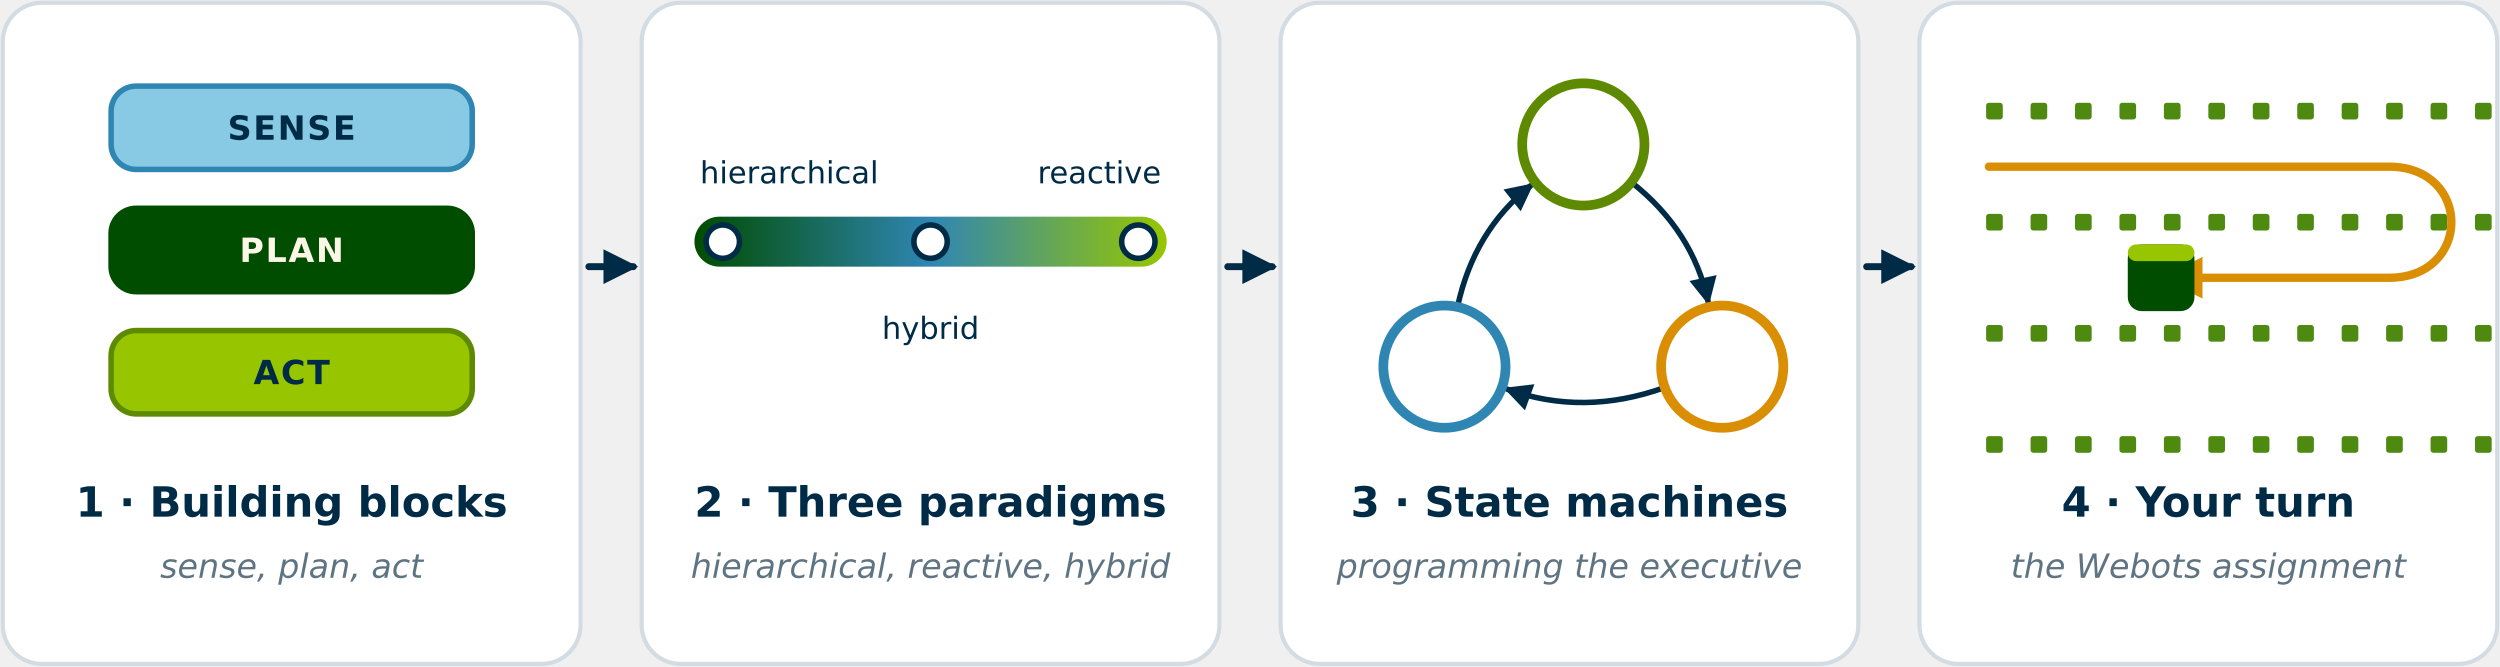
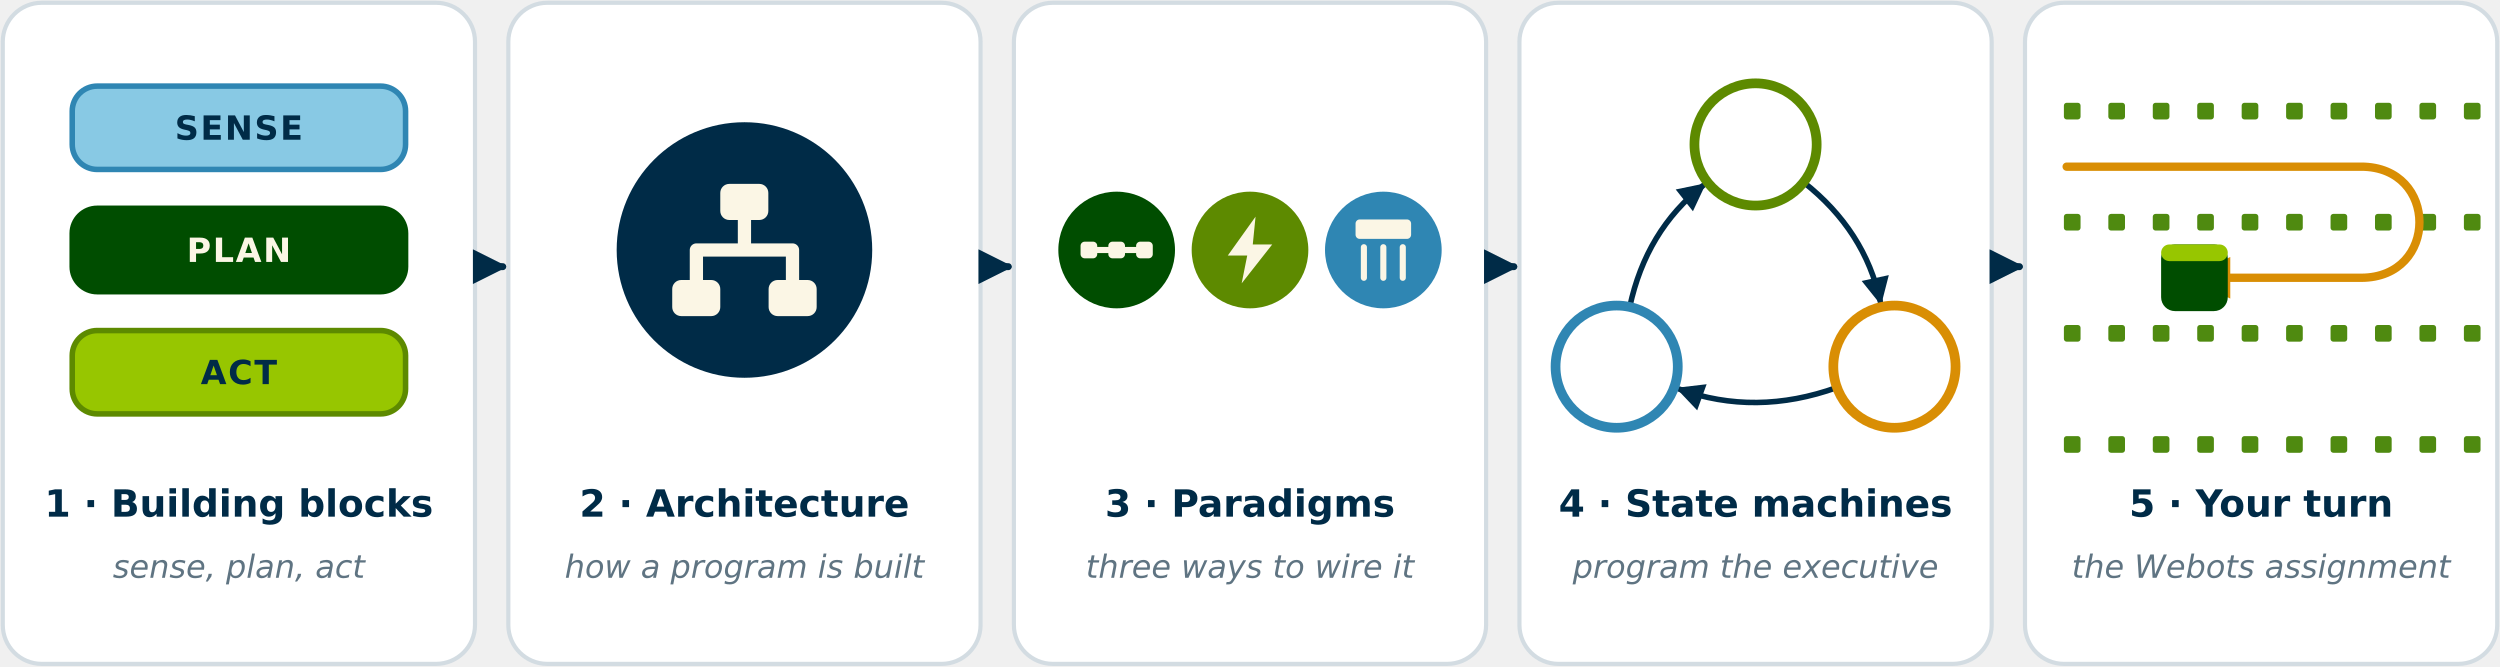
<svg xmlns="http://www.w3.org/2000/svg" width="900" height="240" viewBox="0 0 900 240">
  <defs>
    <marker id="m-navy" viewBox="0 0 10 10" refX="8.6" refY="5" markerWidth="5" markerHeight="5" orient="auto-start-reverse">
      <path d="M0,0L10,5L0,10z" fill="#002b47" />
    </marker>
    <marker id="m-green" viewBox="0 0 10 10" refX="8.6" refY="5" markerWidth="5" markerHeight="5" orient="auto-start-reverse">
      <path d="M0,0L10,5L0,10z" fill="#004d00" />
    </marker>
    <marker id="m-lime" viewBox="0 0 10 10" refX="8.6" refY="5" markerWidth="5" markerHeight="5" orient="auto-start-reverse">
      <path d="M0,0L10,5L0,10z" fill="#5d8a00" />
    </marker>
    <marker id="m-red" viewBox="0 0 10 10" refX="8.6" refY="5" markerWidth="5" markerHeight="5" orient="auto-start-reverse">
      <path d="M0,0L10,5L0,10z" fill="#b3261e" />
    </marker>
    <marker id="m-amber" viewBox="0 0 10 10" refX="8.6" refY="5" markerWidth="5" markerHeight="5" orient="auto-start-reverse">
      <path d="M0,0L10,5L0,10z" fill="#d98e04" />
    </marker>
    <marker id="m-muted" viewBox="0 0 10 10" refX="8.6" refY="5" markerWidth="5" markerHeight="5" orient="auto-start-reverse">
      <path d="M0,0L10,5L0,10z" fill="#5f7482" />
    </marker>
    <marker id="m-sky" viewBox="0 0 10 10" refX="8.6" refY="5" markerWidth="5" markerHeight="5" orient="auto-start-reverse">
      <path d="M0,0L10,5L0,10z" fill="#2f86b3" />
    </marker>
    <marker id="m-cream" viewBox="0 0 10 10" refX="8.6" refY="5" markerWidth="5" markerHeight="5" orient="auto-start-reverse">
      <path d="M0,0L10,5L0,10z" fill="#fbf6e5" />
    </marker>
    <marker id="m-limeb" viewBox="0 0 10 10" refX="8.6" refY="5" markerWidth="5" markerHeight="5" orient="auto-start-reverse">
      <path d="M0,0L10,5L0,10z" fill="#97c600" />
    </marker>
    <marker id="m-faint" viewBox="0 0 10 10" refX="8.6" refY="5" markerWidth="5" markerHeight="5" orient="auto-start-reverse">
      <path d="M0,0L10,5L0,10z" fill="#a9b7c0" />
    </marker>
-     <linearGradient id="road" x1="0" x2="1">
-       <stop offset="0" stop-color="#004d00" />
-       <stop offset="0.5" stop-color="#2f86b3" />
-       <stop offset="1" stop-color="#97c600" />
-     </linearGradient>
  </defs>
  <g font-family="Verdana, 'DejaVu Sans', Arial, sans-serif" fill="#002b47">
-     <rect x="1.0" y="1.0" width="208.0" height="238.0" rx="14" fill="#ffffff" stroke="#d3dce2" stroke-width="1.5" />
-     <text x="105.0" y="186.0" font-size="15" text-anchor="middle" fill="#002b47" font-weight="bold">1 · Building blocks</text>
-     <text x="105.0" y="208.0" font-size="12" text-anchor="middle" fill="#5f7482" font-style="italic">sense, plan, act</text>
-     <path d="M212,96 L228,96" fill="none" stroke="#002b47" stroke-width="2.5" stroke-linecap="round" stroke-linejoin="round" marker-end="url(#m-navy)" />
-     <rect x="231.0" y="1.0" width="208.0" height="238.0" rx="14" fill="#ffffff" stroke="#d3dce2" stroke-width="1.5" />
-     <text x="335.0" y="186.0" font-size="15" text-anchor="middle" fill="#002b47" font-weight="bold">2 · Three paradigms</text>
-     <text x="335.0" y="208.0" font-size="12" text-anchor="middle" fill="#5f7482" font-style="italic">hierarchical, reactive, hybrid</text>
-     <path d="M442,96 L458,96" fill="none" stroke="#002b47" stroke-width="2.5" stroke-linecap="round" stroke-linejoin="round" marker-end="url(#m-navy)" />
-     <rect x="461.0" y="1.0" width="208.0" height="238.0" rx="14" fill="#ffffff" stroke="#d3dce2" stroke-width="1.5" />
-     <text x="565.0" y="186.0" font-size="15" text-anchor="middle" fill="#002b47" font-weight="bold">3 · State machines</text>
-     <text x="565.0" y="208.0" font-size="12" text-anchor="middle" fill="#5f7482" font-style="italic">programming the executive</text>
-     <path d="M672,96 L688,96" fill="none" stroke="#002b47" stroke-width="2.5" stroke-linecap="round" stroke-linejoin="round" marker-end="url(#m-navy)" />
-     <rect x="691.0" y="1.0" width="208.0" height="238.0" rx="14" fill="#ffffff" stroke="#d3dce2" stroke-width="1.5" />
-     <text x="795.0" y="186.0" font-size="15" text-anchor="middle" fill="#002b47" font-weight="bold">4 · Your turn</text>
-     <text x="795.0" y="208.0" font-size="12" text-anchor="middle" fill="#5f7482" font-style="italic">the Webots assignment</text>
-     <rect x="40.0" y="31.0" width="130.0" height="30.0" rx="9" fill="#88c9e4" stroke="#2f86b3" stroke-width="2" />
-     <text x="105.0" y="50.3" font-size="12" text-anchor="middle" fill="#002b47" font-weight="bold" letter-spacing="0.05em">SENSE</text>
-     <rect x="40.0" y="75.0" width="130.0" height="30.0" rx="9" fill="#004d00" stroke="#004d00" stroke-width="2" />
-     <text x="105.0" y="94.3" font-size="12" text-anchor="middle" fill="#fbf6e5" font-weight="bold" letter-spacing="0.05em">PLAN</text>
-     <rect x="40.0" y="119.0" width="130.0" height="30.0" rx="9" fill="#97c600" stroke="#5d8a00" stroke-width="2" />
-     <text x="105.0" y="138.3" font-size="12" text-anchor="middle" fill="#002b47" font-weight="bold" letter-spacing="0.05em">ACT</text>
-     <rect x="250.0" y="78.0" width="170.0" height="18.0" rx="9" fill="url(#road)" />
-     <circle cx="260.2" cy="87.0" r="6.0" fill="#ffffff" stroke="#002b47" stroke-width="2" />
-     <text x="252.0" y="66.0" font-size="11" text-anchor="start" fill="#002b47">hierarchical</text>
-     <circle cx="335.0" cy="87.0" r="6.0" fill="#ffffff" stroke="#002b47" stroke-width="2" />
-     <text x="335.0" y="122.0" font-size="11" text-anchor="middle" fill="#002b47">hybrid</text>
-     <circle cx="409.8" cy="87.0" r="6.0" fill="#ffffff" stroke="#002b47" stroke-width="2" />
-     <text x="418.0" y="66.0" font-size="11" text-anchor="end" fill="#002b47">reactive</text>
-     <path d="M587.3,65.6 Q609.4,83.0 614.9,108.5" fill="none" stroke="#002b47" stroke-width="2" stroke-linecap="round" stroke-linejoin="round" marker-end="url(#m-navy)" />
-     <path d="M599.3,139.5 Q570.0,150.0 542.6,140.1" fill="none" stroke="#002b47" stroke-width="2" stroke-linecap="round" stroke-linejoin="round" marker-end="url(#m-navy)" />
-     <path d="M524.7,110.5 Q530.6,83.0 551.1,66.8" fill="none" stroke="#002b47" stroke-width="2" stroke-linecap="round" stroke-linejoin="round" marker-end="url(#m-navy)" />
-     <circle cx="570.0" cy="52.0" r="22.0" fill="#ffffff" stroke="#5d8a00" stroke-width="3.5" />
-     <circle cx="620.0" cy="132.0" r="22.0" fill="#ffffff" stroke="#d98e04" stroke-width="3.5" />
-     <circle cx="520.0" cy="132.0" r="22.0" fill="#ffffff" stroke="#2f86b3" stroke-width="3.5" />
-     <rect x="715.0" y="37.0" width="6.0" height="6.0" rx="1" fill="#4f8a10" />
-     <rect x="731.0" y="37.0" width="6.0" height="6.0" rx="1" fill="#4f8a10" />
-     <rect x="747.0" y="37.0" width="6.0" height="6.0" rx="1" fill="#4f8a10" />
-     <rect x="763.0" y="37.0" width="6.0" height="6.0" rx="1" fill="#4f8a10" />
-     <rect x="779.0" y="37.0" width="6.0" height="6.0" rx="1" fill="#4f8a10" />
-     <rect x="795.0" y="37.0" width="6.0" height="6.0" rx="1" fill="#4f8a10" />
-     <rect x="811.0" y="37.0" width="6.0" height="6.0" rx="1" fill="#4f8a10" />
-     <rect x="827.0" y="37.0" width="6.0" height="6.0" rx="1" fill="#4f8a10" />
-     <rect x="843.0" y="37.0" width="6.0" height="6.0" rx="1" fill="#4f8a10" />
-     <rect x="859.0" y="37.0" width="6.0" height="6.0" rx="1" fill="#4f8a10" />
-     <rect x="875.0" y="37.0" width="6.0" height="6.0" rx="1" fill="#4f8a10" />
-     <rect x="891.0" y="37.0" width="6.0" height="6.0" rx="1" fill="#4f8a10" />
-     <rect x="715.0" y="77.0" width="6.0" height="6.0" rx="1" fill="#4f8a10" />
-     <rect x="731.0" y="77.0" width="6.0" height="6.0" rx="1" fill="#4f8a10" />
-     <rect x="747.0" y="77.0" width="6.0" height="6.0" rx="1" fill="#4f8a10" />
-     <rect x="763.0" y="77.0" width="6.0" height="6.0" rx="1" fill="#4f8a10" />
-     <rect x="779.0" y="77.0" width="6.0" height="6.0" rx="1" fill="#4f8a10" />
-     <rect x="795.0" y="77.0" width="6.0" height="6.0" rx="1" fill="#4f8a10" />
-     <rect x="811.0" y="77.0" width="6.0" height="6.0" rx="1" fill="#4f8a10" />
-     <rect x="827.0" y="77.0" width="6.0" height="6.0" rx="1" fill="#4f8a10" />
-     <rect x="843.0" y="77.0" width="6.0" height="6.0" rx="1" fill="#4f8a10" />
-     <rect x="859.0" y="77.0" width="6.0" height="6.0" rx="1" fill="#4f8a10" />
-     <rect x="875.0" y="77.0" width="6.0" height="6.0" rx="1" fill="#4f8a10" />
-     <rect x="891.0" y="77.0" width="6.0" height="6.0" rx="1" fill="#4f8a10" />
-     <rect x="715.0" y="117.0" width="6.0" height="6.0" rx="1" fill="#4f8a10" />
-     <rect x="731.0" y="117.0" width="6.0" height="6.0" rx="1" fill="#4f8a10" />
-     <rect x="747.0" y="117.0" width="6.0" height="6.0" rx="1" fill="#4f8a10" />
-     <rect x="763.0" y="117.0" width="6.0" height="6.0" rx="1" fill="#4f8a10" />
-     <rect x="779.0" y="117.0" width="6.0" height="6.0" rx="1" fill="#4f8a10" />
-     <rect x="795.0" y="117.0" width="6.0" height="6.0" rx="1" fill="#4f8a10" />
-     <rect x="811.0" y="117.0" width="6.0" height="6.0" rx="1" fill="#4f8a10" />
-     <rect x="827.0" y="117.0" width="6.0" height="6.0" rx="1" fill="#4f8a10" />
-     <rect x="843.0" y="117.0" width="6.0" height="6.0" rx="1" fill="#4f8a10" />
-     <rect x="859.0" y="117.0" width="6.0" height="6.0" rx="1" fill="#4f8a10" />
-     <rect x="875.0" y="117.0" width="6.0" height="6.0" rx="1" fill="#4f8a10" />
-     <rect x="891.0" y="117.0" width="6.0" height="6.0" rx="1" fill="#4f8a10" />
-     <rect x="715.0" y="157.0" width="6.0" height="6.0" rx="1" fill="#4f8a10" />
-     <rect x="731.0" y="157.0" width="6.0" height="6.0" rx="1" fill="#4f8a10" />
-     <rect x="747.0" y="157.0" width="6.0" height="6.0" rx="1" fill="#4f8a10" />
-     <rect x="763.0" y="157.0" width="6.0" height="6.0" rx="1" fill="#4f8a10" />
-     <rect x="779.0" y="157.0" width="6.0" height="6.0" rx="1" fill="#4f8a10" />
-     <rect x="795.0" y="157.0" width="6.0" height="6.0" rx="1" fill="#4f8a10" />
-     <rect x="811.0" y="157.0" width="6.0" height="6.0" rx="1" fill="#4f8a10" />
-     <rect x="827.0" y="157.0" width="6.0" height="6.0" rx="1" fill="#4f8a10" />
-     <rect x="843.0" y="157.0" width="6.0" height="6.0" rx="1" fill="#4f8a10" />
-     <rect x="859.0" y="157.0" width="6.0" height="6.0" rx="1" fill="#4f8a10" />
-     <rect x="875.0" y="157.0" width="6.0" height="6.0" rx="1" fill="#4f8a10" />
-     <rect x="891.0" y="157.0" width="6.0" height="6.0" rx="1" fill="#4f8a10" />
-     <path d="M716,60 L860,60 C890,60 890,100 860,100 L780,100" fill="none" stroke="#d98e04" stroke-width="3" stroke-linecap="round" stroke-linejoin="round" marker-end="url(#m-amber)" />
-     <rect x="766.0" y="88.0" width="24.0" height="24.0" rx="5" fill="#004d00" />
-     <rect x="766.0" y="88.0" width="24.0" height="6.0" rx="3" fill="#97c600" />
+     <rect x="1.0" y="1.0" width="170.0" height="238.0" rx="14" fill="#ffffff" stroke="#d3dce2" stroke-width="1.5" />
+     <text x="86.0" y="186.0" font-size="13.5" text-anchor="middle" fill="#002b47" font-weight="bold">1 · Building blocks</text>
+     <text x="86.0" y="208.0" font-size="11.5" text-anchor="middle" fill="#5f7482" font-style="italic">sense, plan, act</text>
+     <path d="M173,96 L181,96" fill="none" stroke="#002b47" stroke-width="2.5" stroke-linecap="round" stroke-linejoin="round" marker-end="url(#m-navy)" />
+     <rect x="183.0" y="1.0" width="170.0" height="238.0" rx="14" fill="#ffffff" stroke="#d3dce2" stroke-width="1.5" />
+     <text x="268.0" y="186.0" font-size="13.5" text-anchor="middle" fill="#002b47" font-weight="bold">2 · Architecture</text>
+     <text x="268.0" y="208.0" font-size="11.5" text-anchor="middle" fill="#5f7482" font-style="italic">how a program is built</text>
+     <path d="M355,96 L363,96" fill="none" stroke="#002b47" stroke-width="2.5" stroke-linecap="round" stroke-linejoin="round" marker-end="url(#m-navy)" />
+     <rect x="365.0" y="1.0" width="170.0" height="238.0" rx="14" fill="#ffffff" stroke="#d3dce2" stroke-width="1.5" />
+     <text x="450.0" y="186.0" font-size="13.5" text-anchor="middle" fill="#002b47" font-weight="bold">3 · Paradigms</text>
+     <text x="450.0" y="208.0" font-size="11.5" text-anchor="middle" fill="#5f7482" font-style="italic">three ways to wire it</text>
+     <path d="M537,96 L545,96" fill="none" stroke="#002b47" stroke-width="2.5" stroke-linecap="round" stroke-linejoin="round" marker-end="url(#m-navy)" />
+     <rect x="547.0" y="1.0" width="170.0" height="238.0" rx="14" fill="#ffffff" stroke="#d3dce2" stroke-width="1.5" />
+     <text x="632.0" y="186.0" font-size="13.5" text-anchor="middle" fill="#002b47" font-weight="bold">4 · State machines</text>
+     <text x="632.0" y="208.0" font-size="11.5" text-anchor="middle" fill="#5f7482" font-style="italic">program the executive</text>
+     <path d="M719,96 L727,96" fill="none" stroke="#002b47" stroke-width="2.5" stroke-linecap="round" stroke-linejoin="round" marker-end="url(#m-navy)" />
+     <rect x="729.0" y="1.0" width="170.0" height="238.0" rx="14" fill="#ffffff" stroke="#d3dce2" stroke-width="1.5" />
+     <text x="814.0" y="186.0" font-size="13.5" text-anchor="middle" fill="#002b47" font-weight="bold">5 · Your turn</text>
+     <text x="814.0" y="208.0" font-size="11.5" text-anchor="middle" fill="#5f7482" font-style="italic">the Webots assignment</text>
+     <rect x="26.0" y="31.0" width="120.0" height="30.0" rx="9" fill="#88c9e4" stroke="#2f86b3" stroke-width="2" />
+     <text x="86.0" y="50.3" font-size="12" text-anchor="middle" fill="#002b47" font-weight="bold" letter-spacing="0.05em">SENSE</text>
+     <rect x="26.0" y="75.0" width="120.0" height="30.0" rx="9" fill="#004d00" stroke="#004d00" stroke-width="2" />
+     <text x="86.0" y="94.3" font-size="12" text-anchor="middle" fill="#fbf6e5" font-weight="bold" letter-spacing="0.05em">PLAN</text>
+     <rect x="26.0" y="119.0" width="120.0" height="30.0" rx="9" fill="#97c600" stroke="#5d8a00" stroke-width="2" />
+     <text x="86.0" y="138.3" font-size="12" text-anchor="middle" fill="#002b47" font-weight="bold" letter-spacing="0.05em">ACT</text>
+     <circle cx="268.0" cy="90.0" r="46.0" fill="#002b47" />
+     <rect x="259.3" y="66.2" width="17.3" height="13.0" rx="3.25" fill="#fbf6e5" />
+     <rect x="242.0" y="100.8" width="17.3" height="13.0" rx="3.25" fill="#fbf6e5" />
+     <rect x="276.7" y="100.8" width="17.3" height="13.0" rx="3.25" fill="#fbf6e5" />
+     <path d="M268.0,79.2 L268.0,90.0 M250.7,100.8 L250.7,90.0 L285.3,90.0 L285.3,100.8" fill="none" stroke="#fbf6e5" stroke-width="4.77" stroke-linecap="round" stroke-linejoin="round" />
+     <circle cx="402.0" cy="90.0" r="21.0" fill="#004d00" />
+     <rect x="389.0" y="87.0" width="6.0" height="6.0" rx="1.5" fill="#fbf6e5" />
+     <rect x="399.0" y="87.0" width="6.0" height="6.0" rx="1.5" fill="#fbf6e5" />
+     <rect x="409.0" y="87.0" width="6.0" height="6.0" rx="1.5" fill="#fbf6e5" />
+     <path d="M395.0,90.0 L399.0,90.0 M405.0,90.0 L409.0,90.0" fill="none" stroke="#fbf6e5" stroke-width="2.20" stroke-linecap="round" stroke-linejoin="round" />
+     <circle cx="450.0" cy="90.0" r="21.0" fill="#5d8a00" />
+     <polygon points="452.0,78.0 442.0,92.0 449.0,92.0 447.0,102.0 458.0,88.0 451.0,88.0" fill="#fbf6e5" />
+     <circle cx="498.0" cy="90.0" r="21.0" fill="#2f86b3" />
+     <rect x="488.0" y="79.0" width="20.0" height="7.0" rx="1.5" fill="#fbf6e5" />
+     <path d="M491.0,89.0 L491.0,100.0 M498.0,89.0 L498.0,100.0 M505.0,89.0 L505.0,100.0" fill="none" stroke="#fbf6e5" stroke-width="2.20" stroke-linecap="round" stroke-linejoin="round" />
+     <path d="M649.3,65.6 Q671.4,83.0 676.9,108.5" fill="none" stroke="#002b47" stroke-width="2" stroke-linecap="round" stroke-linejoin="round" marker-end="url(#m-navy)" />
+     <path d="M661.3,139.5 Q632.0,150.0 604.6,140.1" fill="none" stroke="#002b47" stroke-width="2" stroke-linecap="round" stroke-linejoin="round" marker-end="url(#m-navy)" />
+     <path d="M586.7,110.5 Q592.6,83.0 613.1,66.8" fill="none" stroke="#002b47" stroke-width="2" stroke-linecap="round" stroke-linejoin="round" marker-end="url(#m-navy)" />
+     <circle cx="632.0" cy="52.0" r="22.0" fill="#ffffff" stroke="#5d8a00" stroke-width="3.5" />
+     <circle cx="682.0" cy="132.0" r="22.0" fill="#ffffff" stroke="#d98e04" stroke-width="3.5" />
+     <circle cx="582.0" cy="132.0" r="22.0" fill="#ffffff" stroke="#2f86b3" stroke-width="3.5" />
+     <rect x="743.0" y="37.0" width="6.0" height="6.0" rx="1" fill="#4f8a10" />
+     <rect x="759.0" y="37.0" width="6.0" height="6.0" rx="1" fill="#4f8a10" />
+     <rect x="775.0" y="37.0" width="6.0" height="6.0" rx="1" fill="#4f8a10" />
+     <rect x="791.0" y="37.0" width="6.0" height="6.0" rx="1" fill="#4f8a10" />
+     <rect x="807.0" y="37.0" width="6.0" height="6.0" rx="1" fill="#4f8a10" />
+     <rect x="823.0" y="37.0" width="6.0" height="6.0" rx="1" fill="#4f8a10" />
+     <rect x="839.0" y="37.0" width="6.0" height="6.0" rx="1" fill="#4f8a10" />
+     <rect x="855.0" y="37.0" width="6.0" height="6.0" rx="1" fill="#4f8a10" />
+     <rect x="871.0" y="37.0" width="6.0" height="6.0" rx="1" fill="#4f8a10" />
+     <rect x="887.0" y="37.0" width="6.0" height="6.0" rx="1" fill="#4f8a10" />
+     <rect x="743.0" y="77.0" width="6.0" height="6.0" rx="1" fill="#4f8a10" />
+     <rect x="759.0" y="77.0" width="6.0" height="6.0" rx="1" fill="#4f8a10" />
+     <rect x="775.0" y="77.0" width="6.0" height="6.0" rx="1" fill="#4f8a10" />
+     <rect x="791.0" y="77.0" width="6.0" height="6.0" rx="1" fill="#4f8a10" />
+     <rect x="807.0" y="77.0" width="6.0" height="6.0" rx="1" fill="#4f8a10" />
+     <rect x="823.0" y="77.0" width="6.0" height="6.0" rx="1" fill="#4f8a10" />
+     <rect x="839.0" y="77.0" width="6.0" height="6.0" rx="1" fill="#4f8a10" />
+     <rect x="855.0" y="77.0" width="6.0" height="6.0" rx="1" fill="#4f8a10" />
+     <rect x="871.0" y="77.0" width="6.0" height="6.0" rx="1" fill="#4f8a10" />
+     <rect x="887.0" y="77.0" width="6.0" height="6.0" rx="1" fill="#4f8a10" />
+     <rect x="743.0" y="117.0" width="6.0" height="6.0" rx="1" fill="#4f8a10" />
+     <rect x="759.0" y="117.0" width="6.0" height="6.0" rx="1" fill="#4f8a10" />
+     <rect x="775.0" y="117.0" width="6.0" height="6.0" rx="1" fill="#4f8a10" />
+     <rect x="791.0" y="117.0" width="6.0" height="6.0" rx="1" fill="#4f8a10" />
+     <rect x="807.0" y="117.0" width="6.0" height="6.0" rx="1" fill="#4f8a10" />
+     <rect x="823.0" y="117.0" width="6.0" height="6.0" rx="1" fill="#4f8a10" />
+     <rect x="839.0" y="117.0" width="6.0" height="6.0" rx="1" fill="#4f8a10" />
+     <rect x="855.0" y="117.0" width="6.0" height="6.0" rx="1" fill="#4f8a10" />
+     <rect x="871.0" y="117.0" width="6.0" height="6.0" rx="1" fill="#4f8a10" />
+     <rect x="887.0" y="117.0" width="6.0" height="6.0" rx="1" fill="#4f8a10" />
+     <rect x="743.0" y="157.0" width="6.0" height="6.0" rx="1" fill="#4f8a10" />
+     <rect x="759.0" y="157.0" width="6.0" height="6.0" rx="1" fill="#4f8a10" />
+     <rect x="775.0" y="157.0" width="6.0" height="6.0" rx="1" fill="#4f8a10" />
+     <rect x="791.0" y="157.0" width="6.0" height="6.0" rx="1" fill="#4f8a10" />
+     <rect x="807.0" y="157.0" width="6.0" height="6.0" rx="1" fill="#4f8a10" />
+     <rect x="823.0" y="157.0" width="6.0" height="6.0" rx="1" fill="#4f8a10" />
+     <rect x="839.0" y="157.0" width="6.0" height="6.0" rx="1" fill="#4f8a10" />
+     <rect x="855.0" y="157.0" width="6.0" height="6.0" rx="1" fill="#4f8a10" />
+     <rect x="871.0" y="157.0" width="6.0" height="6.0" rx="1" fill="#4f8a10" />
+     <rect x="887.0" y="157.0" width="6.0" height="6.0" rx="1" fill="#4f8a10" />
+     <path d="M744,60 L850,60 C878,60 878,100 850,100 L790,100" fill="none" stroke="#d98e04" stroke-width="3" stroke-linecap="round" stroke-linejoin="round" marker-end="url(#m-amber)" />
+     <rect x="778.0" y="88.0" width="24.0" height="24.0" rx="5" fill="#004d00" />
+     <rect x="778.0" y="88.0" width="24.0" height="6.0" rx="3" fill="#97c600" />
  </g>
</svg>
